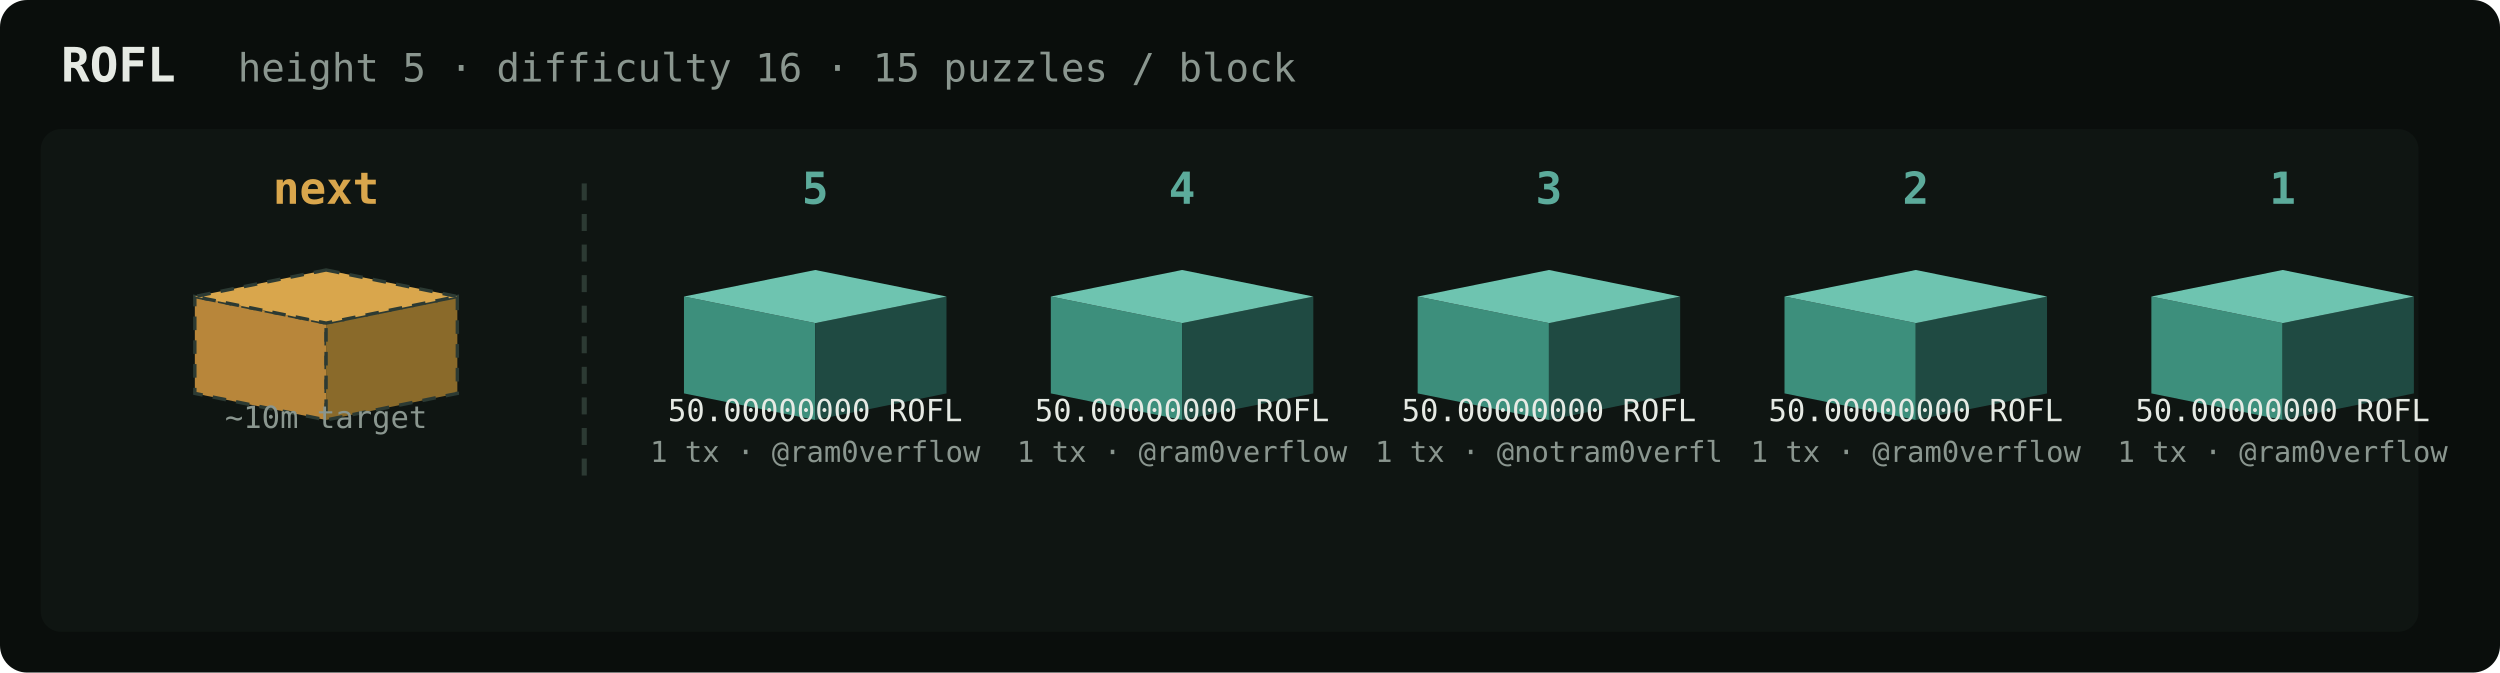
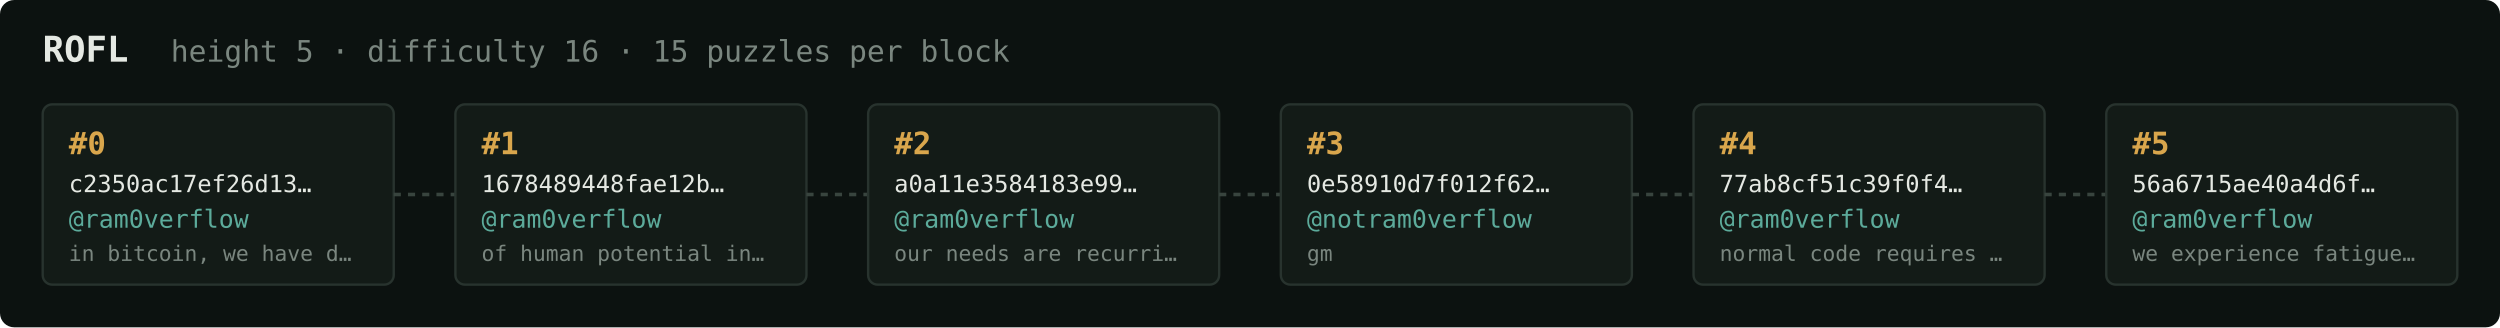
- <svg xmlns="http://www.w3.org/2000/svg" width="736" height="198" viewBox="0 0 736 198" font-family="ui-monospace,SFMono-Regular,Menlo,monospace">
-   <rect fill="#0a0e0c" width="736" height="198" rx="8" />
-   <rect fill="#0f1512" x="12" y="38" width="700" height="148" rx="6" />
-   <text x="18" y="24" fill="#e6eae4" font-size="14" font-weight="700">ROFL</text>
-   <text x="70" y="24" fill="#8a968f" font-size="11.5">height 5 · difficulty 16 · 15 puzzles / block</text>
-   <text x="96.0" y="60" fill="#d9a64c" font-size="13" font-weight="600" text-anchor="middle">next</text>
-   <polygon points="57.36,87.3 96.0,95.12 96.0,123.64 57.36,115.82" fill="#b8863a" stroke="#2c3a33" stroke-width="1" stroke-dasharray="4 3" />
-   <polygon points="134.64,87.3 134.64,115.82 96.0,123.64 96.0,95.12" fill="#8a6a2a" stroke="#2c3a33" stroke-width="1" stroke-dasharray="4 3" />
-   <polygon points="96.0,79.48 134.64,87.3 96.0,95.12 57.36,87.3" fill="#d9a64c" stroke="#2c3a33" stroke-width="1" stroke-dasharray="4 3" />
-   <text x="96.0" y="126" fill="#8a968f" font-size="9" text-anchor="middle">~10m target</text>
-   <line x1="172.0" y1="54" x2="172.0" y2="144" stroke="#2c3a33" stroke-width="1.5" stroke-dasharray="5 4" />
-   <text x="240.0" y="60" fill="#5cab9b" font-size="13" font-weight="600" text-anchor="middle">5</text>
-   <polygon points="201.36,87.3 240.0,95.12 240.0,123.64 201.36,115.82" fill="#3d8f7c" />
-   <polygon points="278.64,87.3 278.64,115.82 240.0,123.64 240.0,95.12" fill="#1f4a42" />
-   <polygon points="240.0,79.48 278.64,87.3 240.0,95.12 201.36,87.3" fill="#6ec4b0" />
-   <text x="240.0" y="124" fill="#e6eae4" font-size="9" text-anchor="middle">50.00000000 ROFL</text>
-   <text x="240.0" y="136" fill="#8a968f" font-size="8.5" text-anchor="middle">1 tx · @ram0verflow</text>
-   <text x="348.0" y="60" fill="#5cab9b" font-size="13" font-weight="600" text-anchor="middle">4</text>
-   <polygon points="309.36,87.3 348.0,95.12 348.0,123.64 309.36,115.82" fill="#3d8f7c" />
-   <polygon points="386.64,87.3 386.64,115.82 348.0,123.64 348.0,95.12" fill="#1f4a42" />
-   <polygon points="348.0,79.48 386.64,87.3 348.0,95.12 309.36,87.3" fill="#6ec4b0" />
-   <text x="348.0" y="124" fill="#e6eae4" font-size="9" text-anchor="middle">50.00000000 ROFL</text>
-   <text x="348.0" y="136" fill="#8a968f" font-size="8.5" text-anchor="middle">1 tx · @ram0verflow</text>
-   <text x="456.0" y="60" fill="#5cab9b" font-size="13" font-weight="600" text-anchor="middle">3</text>
-   <polygon points="417.36,87.3 456.0,95.12 456.0,123.64 417.36,115.82" fill="#3d8f7c" />
-   <polygon points="494.64,87.3 494.64,115.82 456.0,123.64 456.0,95.12" fill="#1f4a42" />
-   <polygon points="456.0,79.48 494.64,87.3 456.0,95.12 417.36,87.3" fill="#6ec4b0" />
-   <text x="456.0" y="124" fill="#e6eae4" font-size="9" text-anchor="middle">50.00000000 ROFL</text>
-   <text x="456.0" y="136" fill="#8a968f" font-size="8.5" text-anchor="middle">1 tx · @notram0verfl</text>
-   <text x="564.0" y="60" fill="#5cab9b" font-size="13" font-weight="600" text-anchor="middle">2</text>
-   <polygon points="525.36,87.3 564.0,95.12 564.0,123.64 525.36,115.82" fill="#3d8f7c" />
-   <polygon points="602.64,87.3 602.64,115.82 564.0,123.64 564.0,95.12" fill="#1f4a42" />
-   <polygon points="564.0,79.48 602.64,87.3 564.0,95.12 525.36,87.3" fill="#6ec4b0" />
-   <text x="564.0" y="124" fill="#e6eae4" font-size="9" text-anchor="middle">50.00000000 ROFL</text>
-   <text x="564.0" y="136" fill="#8a968f" font-size="8.5" text-anchor="middle">1 tx · @ram0verflow</text>
-   <text x="672.0" y="60" fill="#5cab9b" font-size="13" font-weight="600" text-anchor="middle">1</text>
-   <polygon points="633.36,87.3 672.0,95.12 672.0,123.64 633.36,115.82" fill="#3d8f7c" />
-   <polygon points="710.64,87.3 710.64,115.82 672.0,123.64 672.0,95.12" fill="#1f4a42" />
-   <polygon points="672.0,79.48 710.64,87.3 672.0,95.12 633.36,87.3" fill="#6ec4b0" />
-   <text x="672.0" y="124" fill="#e6eae4" font-size="9" text-anchor="middle">50.00000000 ROFL</text>
-   <text x="672.0" y="136" fill="#8a968f" font-size="8.5" text-anchor="middle">1 tx · @ram0verflow</text>
+ <svg xmlns="http://www.w3.org/2000/svg" width="1054" height="138" viewBox="0 0 1054 138" font-family="ui-monospace,SFMono-Regular,Menlo,monospace">
+   <rect fill="#0c1210" width="1054" height="138" rx="6" />
+   <text x="18" y="26" fill="#e5e9e3" font-size="15" font-weight="700">ROFL</text>
+   <text x="72" y="26" fill="#7a867f" font-size="12.5">height 5 · difficulty 16 · 15 puzzles per block</text>
+   <rect x="18" y="44" width="148" height="76" rx="4" fill="#131b17" stroke="#28332e" stroke-width="1" />
+   <text x="29" y="65" fill="#d9a64c" font-size="13" font-weight="700">#0</text>
+   <text x="29" y="81" fill="#e5e9e3" font-size="10">c2350ac17ef26d13…</text>
+   <text x="29" y="96" fill="#5cab9b" font-size="10.5">@ram0verflow</text>
+   <text x="29" y="110" fill="#7a867f" font-size="9">in bitcoin, we have d…</text>
+   <line x1="166" y1="82.0" x2="192" y2="82.0" stroke="#38443e" stroke-width="1.5" stroke-dasharray="3 3" />
+   <rect x="192" y="44" width="148" height="76" rx="4" fill="#131b17" stroke="#28332e" stroke-width="1" />
+   <text x="203" y="65" fill="#d9a64c" font-size="13" font-weight="700">#1</text>
+   <text x="203" y="81" fill="#e5e9e3" font-size="10">1678489448fae12b…</text>
+   <text x="203" y="96" fill="#5cab9b" font-size="10.5">@ram0verflow</text>
+   <text x="203" y="110" fill="#7a867f" font-size="9">of human potential in…</text>
+   <line x1="340" y1="82.0" x2="366" y2="82.0" stroke="#38443e" stroke-width="1.5" stroke-dasharray="3 3" />
+   <rect x="366" y="44" width="148" height="76" rx="4" fill="#131b17" stroke="#28332e" stroke-width="1" />
+   <text x="377" y="65" fill="#d9a64c" font-size="13" font-weight="700">#2</text>
+   <text x="377" y="81" fill="#e5e9e3" font-size="10">a0a11e3584183e99…</text>
+   <text x="377" y="96" fill="#5cab9b" font-size="10.5">@ram0verflow</text>
+   <text x="377" y="110" fill="#7a867f" font-size="9">our needs are recurri…</text>
+   <line x1="514" y1="82.0" x2="540" y2="82.0" stroke="#38443e" stroke-width="1.5" stroke-dasharray="3 3" />
+   <rect x="540" y="44" width="148" height="76" rx="4" fill="#131b17" stroke="#28332e" stroke-width="1" />
+   <text x="551" y="65" fill="#d9a64c" font-size="13" font-weight="700">#3</text>
+   <text x="551" y="81" fill="#e5e9e3" font-size="10">0e58910d7f012f62…</text>
+   <text x="551" y="96" fill="#5cab9b" font-size="10.5">@notram0verflow</text>
+   <text x="551" y="110" fill="#7a867f" font-size="9">gm</text>
+   <line x1="688" y1="82.0" x2="714" y2="82.0" stroke="#38443e" stroke-width="1.5" stroke-dasharray="3 3" />
+   <rect x="714" y="44" width="148" height="76" rx="4" fill="#131b17" stroke="#28332e" stroke-width="1" />
+   <text x="725" y="65" fill="#d9a64c" font-size="13" font-weight="700">#4</text>
+   <text x="725" y="81" fill="#e5e9e3" font-size="10">77ab8cf51c39f0f4…</text>
+   <text x="725" y="96" fill="#5cab9b" font-size="10.5">@ram0verflow</text>
+   <text x="725" y="110" fill="#7a867f" font-size="9">normal code requires …</text>
+   <line x1="862" y1="82.0" x2="888" y2="82.0" stroke="#38443e" stroke-width="1.5" stroke-dasharray="3 3" />
+   <rect x="888" y="44" width="148" height="76" rx="4" fill="#131b17" stroke="#28332e" stroke-width="1" />
+   <text x="899" y="65" fill="#d9a64c" font-size="13" font-weight="700">#5</text>
+   <text x="899" y="81" fill="#e5e9e3" font-size="10">56a6715ae40a4d6f…</text>
+   <text x="899" y="96" fill="#5cab9b" font-size="10.5">@ram0verflow</text>
+   <text x="899" y="110" fill="#7a867f" font-size="9">we experience fatigue…</text>
</svg>
